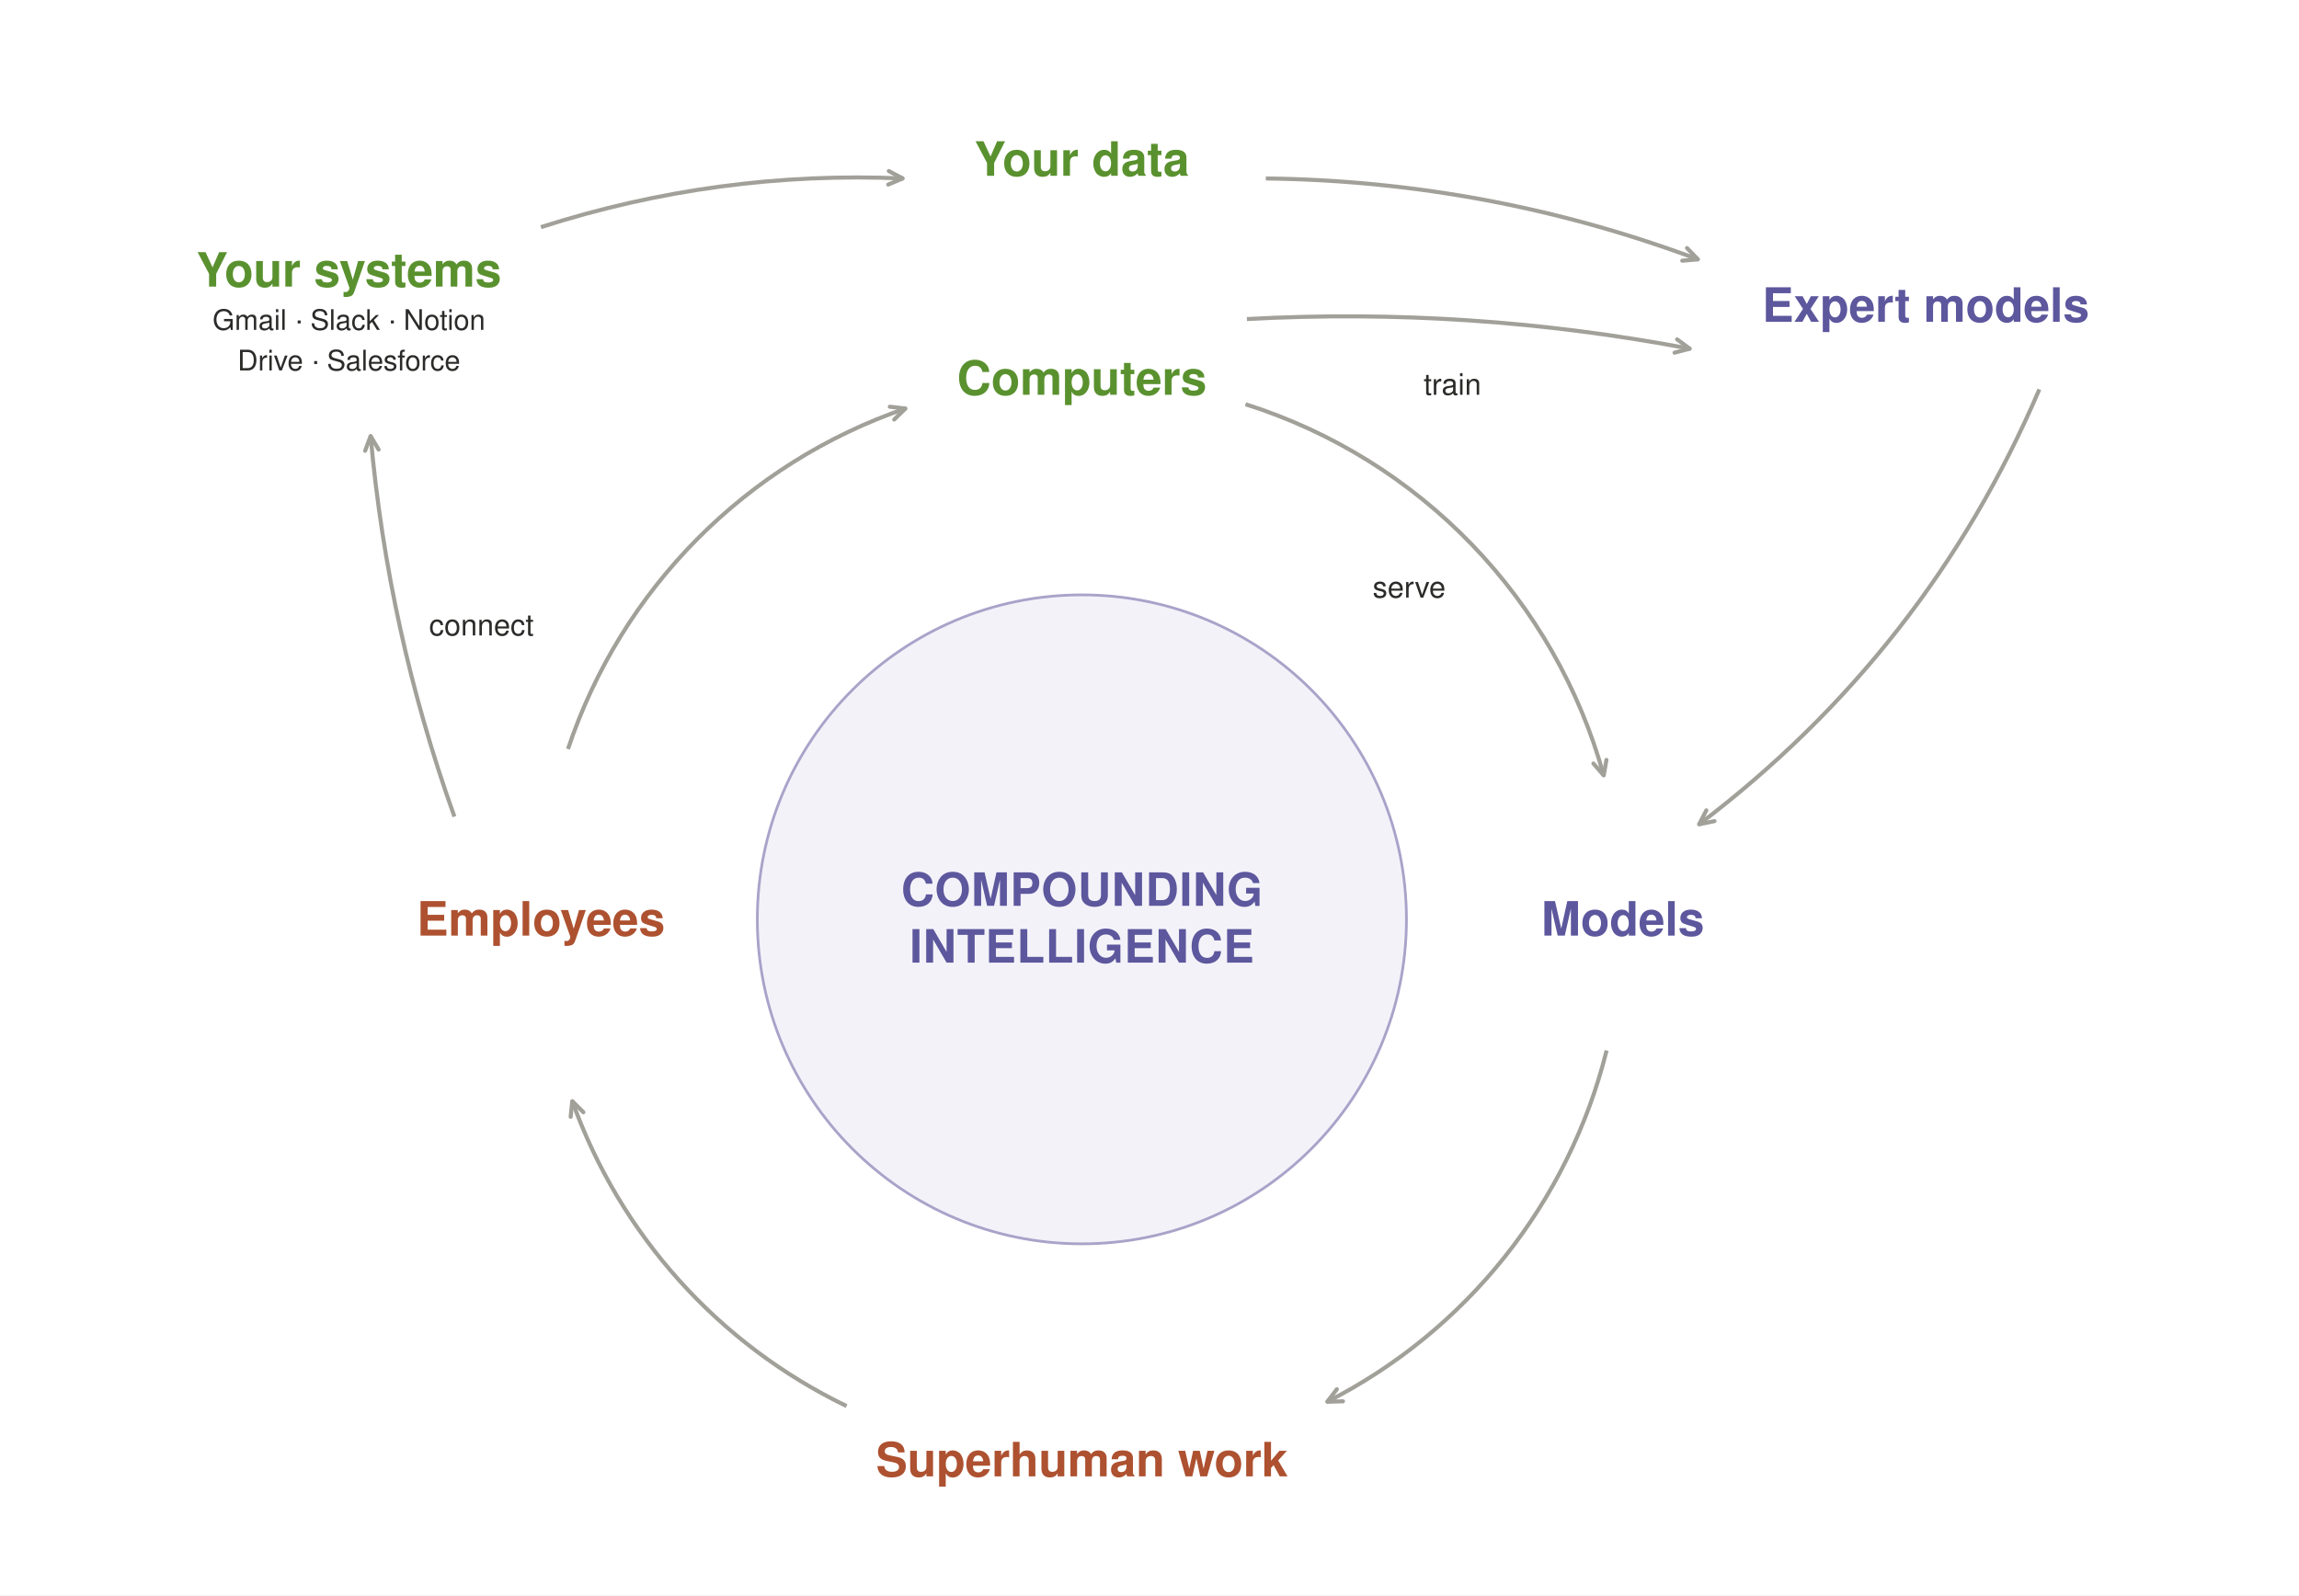
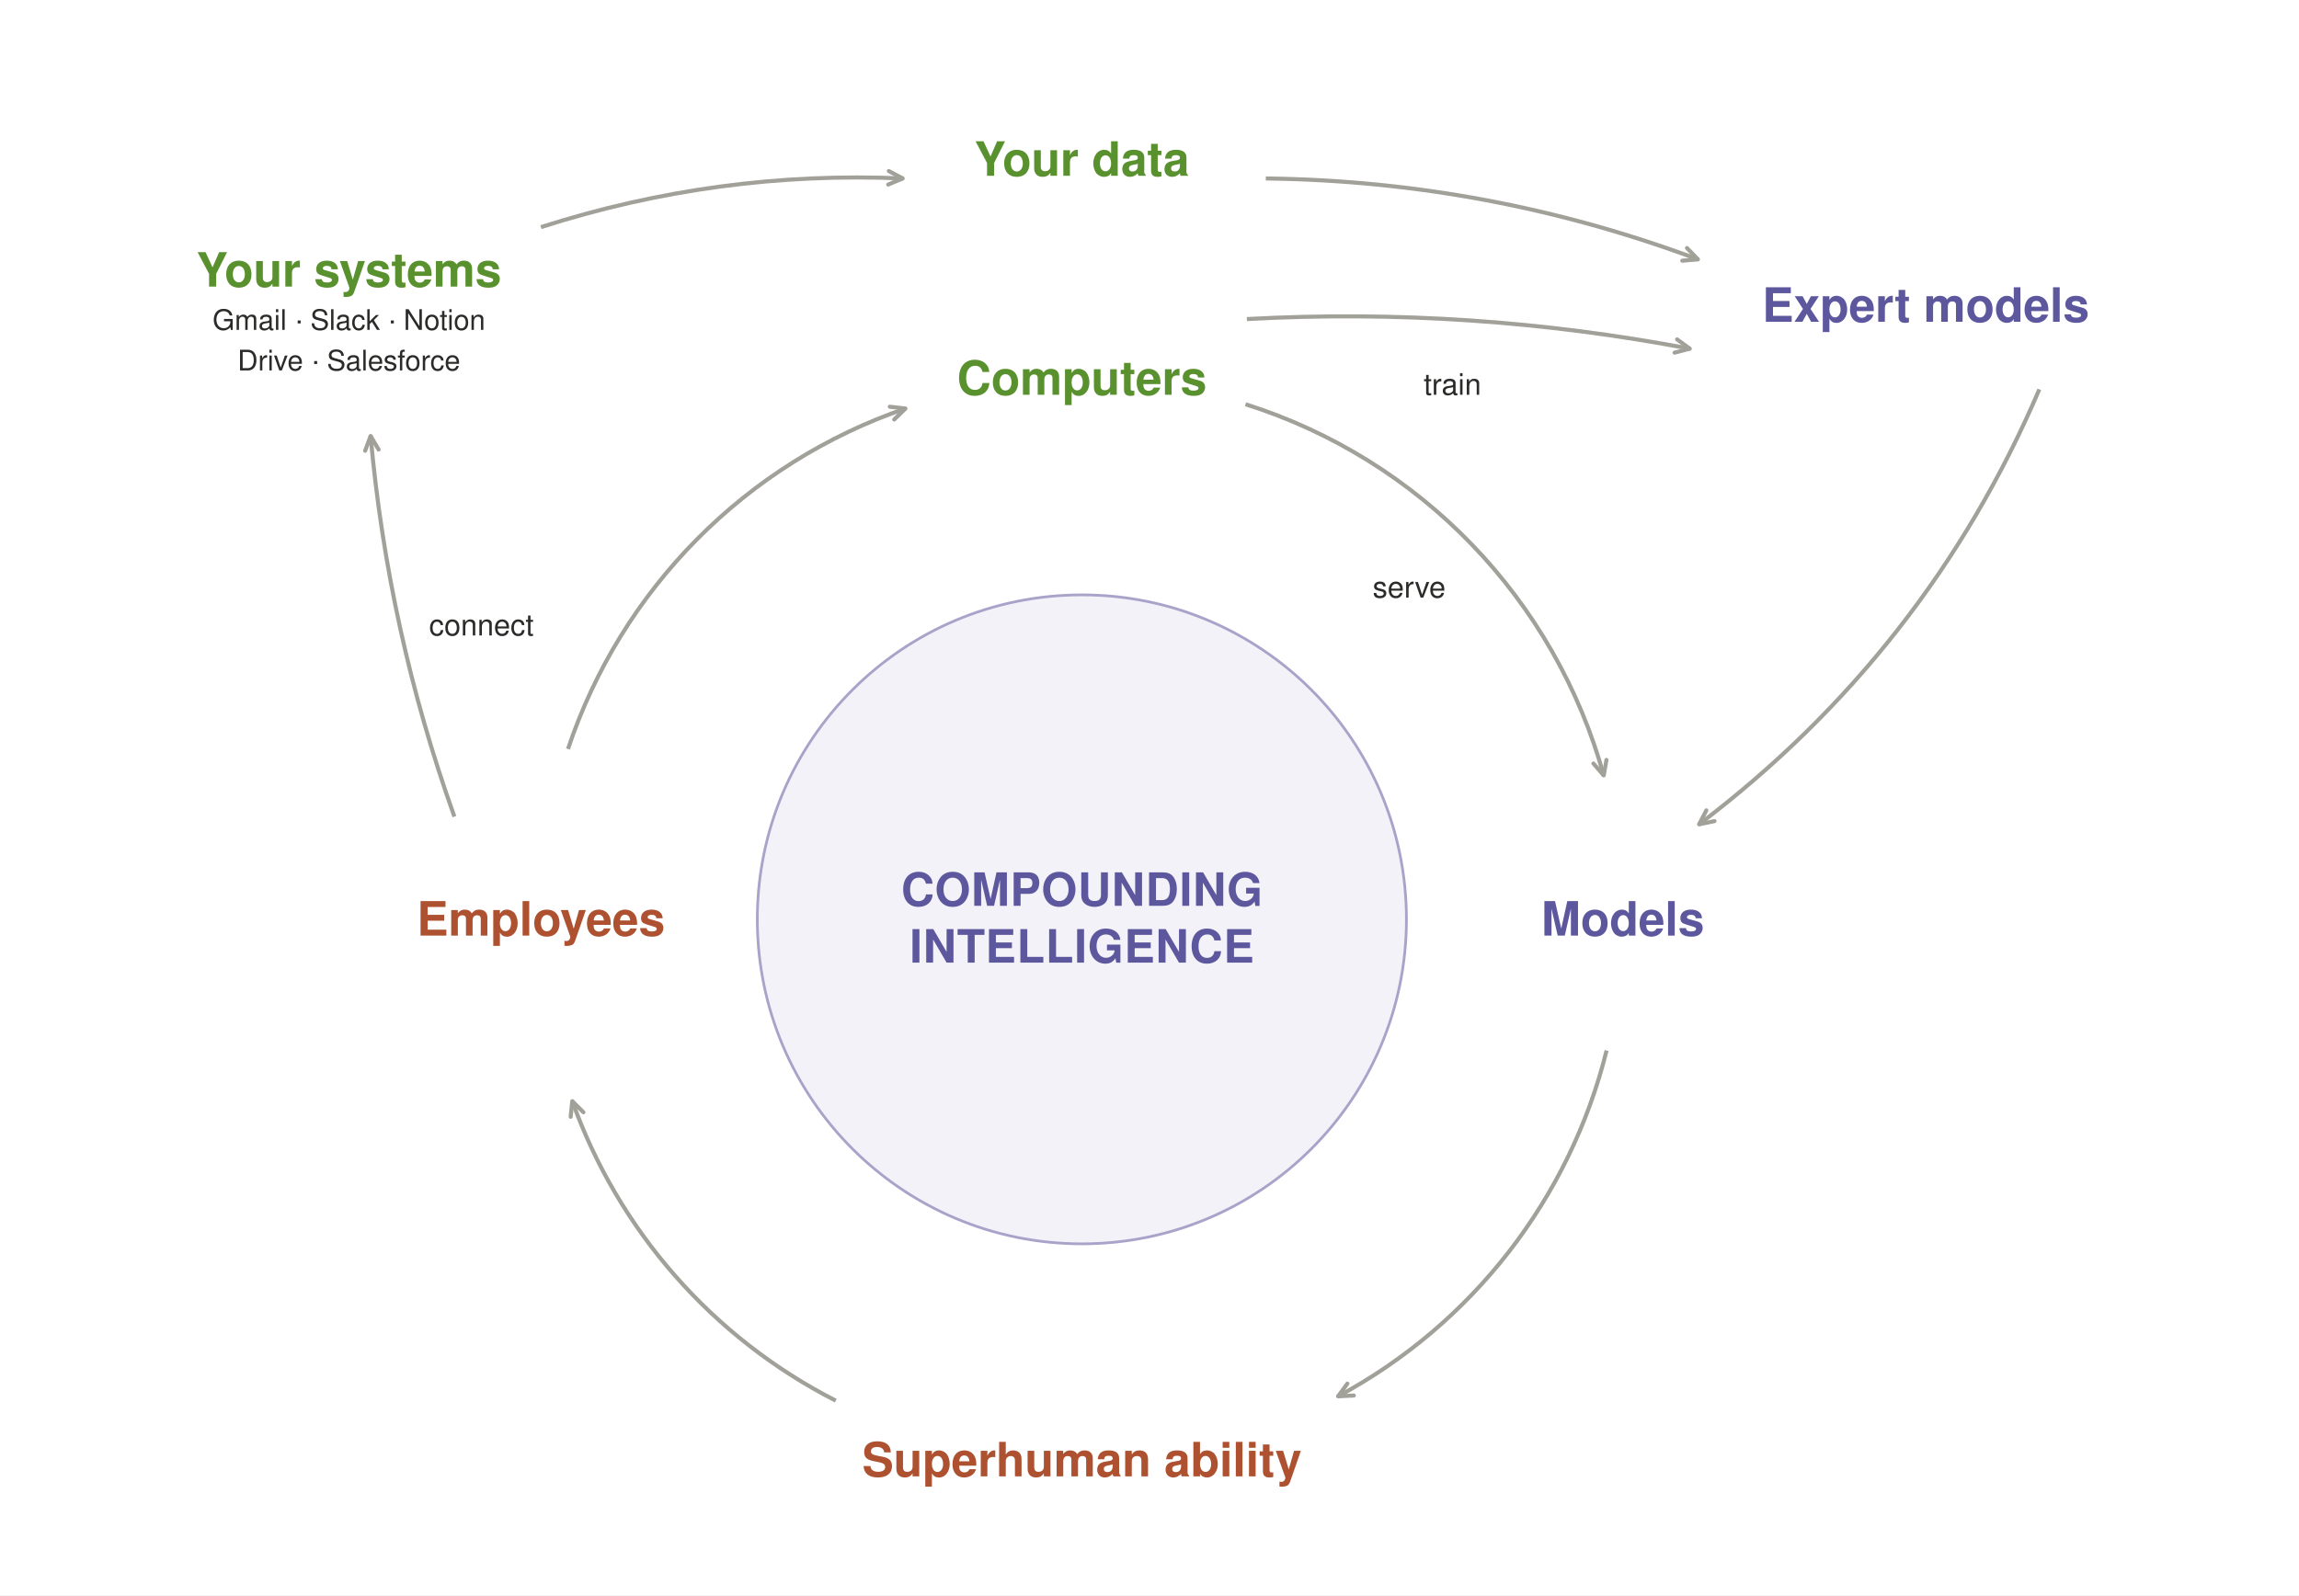
<svg xmlns="http://www.w3.org/2000/svg" viewBox="0 0 1700 1180" font-family="Avenir Next, Nunito, Segoe UI, Helvetica, Arial, sans-serif">
  <defs>
    <marker id="ha" markerWidth="14" markerHeight="14" refX="11" refY="5" orient="auto" markerUnits="userSpaceOnUse">
      <path d="M1.5 1 L10 5 L1.5 9" fill="none" stroke="#a1a099" stroke-width="1.9" stroke-linecap="round" stroke-linejoin="round" />
    </marker>
    <marker id="Ha" markerWidth="19" markerHeight="19" refX="13" refY="6.5" orient="auto" markerUnits="userSpaceOnUse">
      <path d="M2 1.5 L12.5 6.5 L2 11.5" fill="none" stroke="#a1a099" stroke-width="3" stroke-linecap="round" stroke-linejoin="round" />
    </marker>
    <marker id="hg" markerWidth="14" markerHeight="14" refX="11" refY="5" orient="auto" markerUnits="userSpaceOnUse">
      <path d="M1.5 1 L10 5 L1.5 9" fill="none" stroke="#5a912f" stroke-width="1.9" stroke-linecap="round" stroke-linejoin="round" />
    </marker>
    <marker id="Hg" markerWidth="19" markerHeight="19" refX="13" refY="6.5" orient="auto" markerUnits="userSpaceOnUse">
      <path d="M2 1.5 L12.5 6.5 L2 11.5" fill="none" stroke="#5a912f" stroke-width="3" stroke-linecap="round" stroke-linejoin="round" />
    </marker>
    <marker id="hp" markerWidth="14" markerHeight="14" refX="11" refY="5" orient="auto" markerUnits="userSpaceOnUse">
      <path d="M1.5 1 L10 5 L1.5 9" fill="none" stroke="#5d579d" stroke-width="1.9" stroke-linecap="round" stroke-linejoin="round" />
    </marker>
    <marker id="Hp" markerWidth="19" markerHeight="19" refX="13" refY="6.5" orient="auto" markerUnits="userSpaceOnUse">
      <path d="M2 1.5 L12.5 6.5 L2 11.5" fill="none" stroke="#5d579d" stroke-width="3" stroke-linecap="round" stroke-linejoin="round" />
    </marker>
    <marker id="hc" markerWidth="14" markerHeight="14" refX="11" refY="5" orient="auto" markerUnits="userSpaceOnUse">
      <path d="M1.5 1 L10 5 L1.5 9" fill="none" stroke="#ad5130" stroke-width="1.9" stroke-linecap="round" stroke-linejoin="round" />
    </marker>
    <marker id="Hc" markerWidth="19" markerHeight="19" refX="13" refY="6.5" orient="auto" markerUnits="userSpaceOnUse">
      <path d="M2 1.5 L12.5 6.5 L2 11.5" fill="none" stroke="#ad5130" stroke-width="3" stroke-linecap="round" stroke-linejoin="round" />
    </marker>
    <marker id="hk" markerWidth="14" markerHeight="14" refX="11" refY="5" orient="auto" markerUnits="userSpaceOnUse">
      <path d="M1.5 1 L10 5 L1.5 9" fill="none" stroke="#2b2b29" stroke-width="1.9" stroke-linecap="round" stroke-linejoin="round" />
    </marker>
    <marker id="Hk" markerWidth="19" markerHeight="19" refX="13" refY="6.5" orient="auto" markerUnits="userSpaceOnUse">
      <path d="M2 1.5 L12.5 6.5 L2 11.5" fill="none" stroke="#2b2b29" stroke-width="3" stroke-linecap="round" stroke-linejoin="round" />
    </marker>
  </defs>
  <rect width="1700" height="1180" fill="#fff" />
  <text x="1200" y="692" text-anchor="middle" fill="#5d579d" font-size="35" font-weight="700">Models</text>
-   <text x="800" y="1092" text-anchor="middle" fill="#ad5130" font-size="35" font-weight="700">Superhuman work</text>
+   <text x="800" y="1092" text-anchor="middle" fill="#ad5130" font-size="35" font-weight="700">Superhuman ability</text>
  <text x="400" y="692" text-anchor="middle" fill="#ad5130" font-size="35" font-weight="700">Employees</text>
  <text x="800" y="292" text-anchor="middle" fill="#5a912f" font-size="35" font-weight="700">Computers</text>
-   <path d="M1188 777 A400 400 0 0 1 981 1037" fill="none" stroke="#a1a099" stroke-width="3" marker-end="url(#Ha)" />
-   <path d="M626 1040 A400 400 0 0 1 423 814" fill="none" stroke="#a1a099" stroke-width="3" marker-end="url(#Ha)" />
+   <path d="M1188 777 A400 400 0 0 1 989 1033" fill="none" stroke="#a1a099" stroke-width="3" marker-end="url(#Ha)" />
+   <path d="M618 1036 A400 400 0 0 1 423 814" fill="none" stroke="#a1a099" stroke-width="3" marker-end="url(#Ha)" />
  <path d="M420 554 A400 400 0 0 1 670 302" fill="none" stroke="#a1a099" stroke-width="3" marker-end="url(#Ha)" />
  <path d="M921 299 A400 400 0 0 1 1186 574" fill="none" stroke="#a1a099" stroke-width="3" marker-end="url(#Ha)" />
  <circle cx="800" cy="680" r="240" fill="#f3f2f9" stroke="#a9a3c9" stroke-width="2" />
  <text x="800" y="670" text-anchor="middle" fill="#5d579d" font-size="34" font-weight="700" letter-spacing="0.5">COMPOUNDING</text>
  <text x="800" y="712" text-anchor="middle" fill="#5d579d" font-size="34" font-weight="700" letter-spacing="0.5">INTELLIGENCE</text>
  <text x="258" y="212" text-anchor="middle" fill="#5a912f" font-size="35" font-weight="700">Your systems</text>
  <text x="258" y="244" text-anchor="middle" fill="#2b2b29" font-size="21" font-weight="400">Gmail · Slack · Notion</text>
  <text x="258" y="274" text-anchor="middle" fill="#2b2b29" font-size="21" font-weight="400">Drive · Salesforce</text>
  <text x="800" y="130" text-anchor="middle" fill="#5a912f" font-size="35" font-weight="700">Your data</text>
  <text x="1424" y="238" text-anchor="middle" fill="#5d579d" font-size="35" font-weight="700">Expert models</text>
  <path d="M336 604 Q287 467 274 322" fill="none" stroke="#a1a099" stroke-width="3" marker-end="url(#Ha)" />
  <text x="356" y="470" text-anchor="middle" fill="#2b2b29" font-size="22">connect</text>
  <path d="M400 168 Q531 126 668 132" fill="none" stroke="#a1a099" stroke-width="3" marker-end="url(#Ha)" />
  <path d="M936 132 Q1101 134 1256 192" fill="none" stroke="#a1a099" stroke-width="3" marker-end="url(#Ha)" />
  <path d="M1508 288 Q1425 482 1256 610" fill="none" stroke="#a1a099" stroke-width="3" marker-end="url(#Ha)" />
  <path d="M922 236 Q1087 227 1250 258" fill="none" stroke="#a1a099" stroke-width="3" marker-end="url(#Ha)" />
  <text x="1074" y="292" text-anchor="middle" fill="#2b2b29" font-size="22">train</text>
  <text x="1042" y="442" text-anchor="middle" fill="#2b2b29" font-size="22">serve</text>
</svg>
